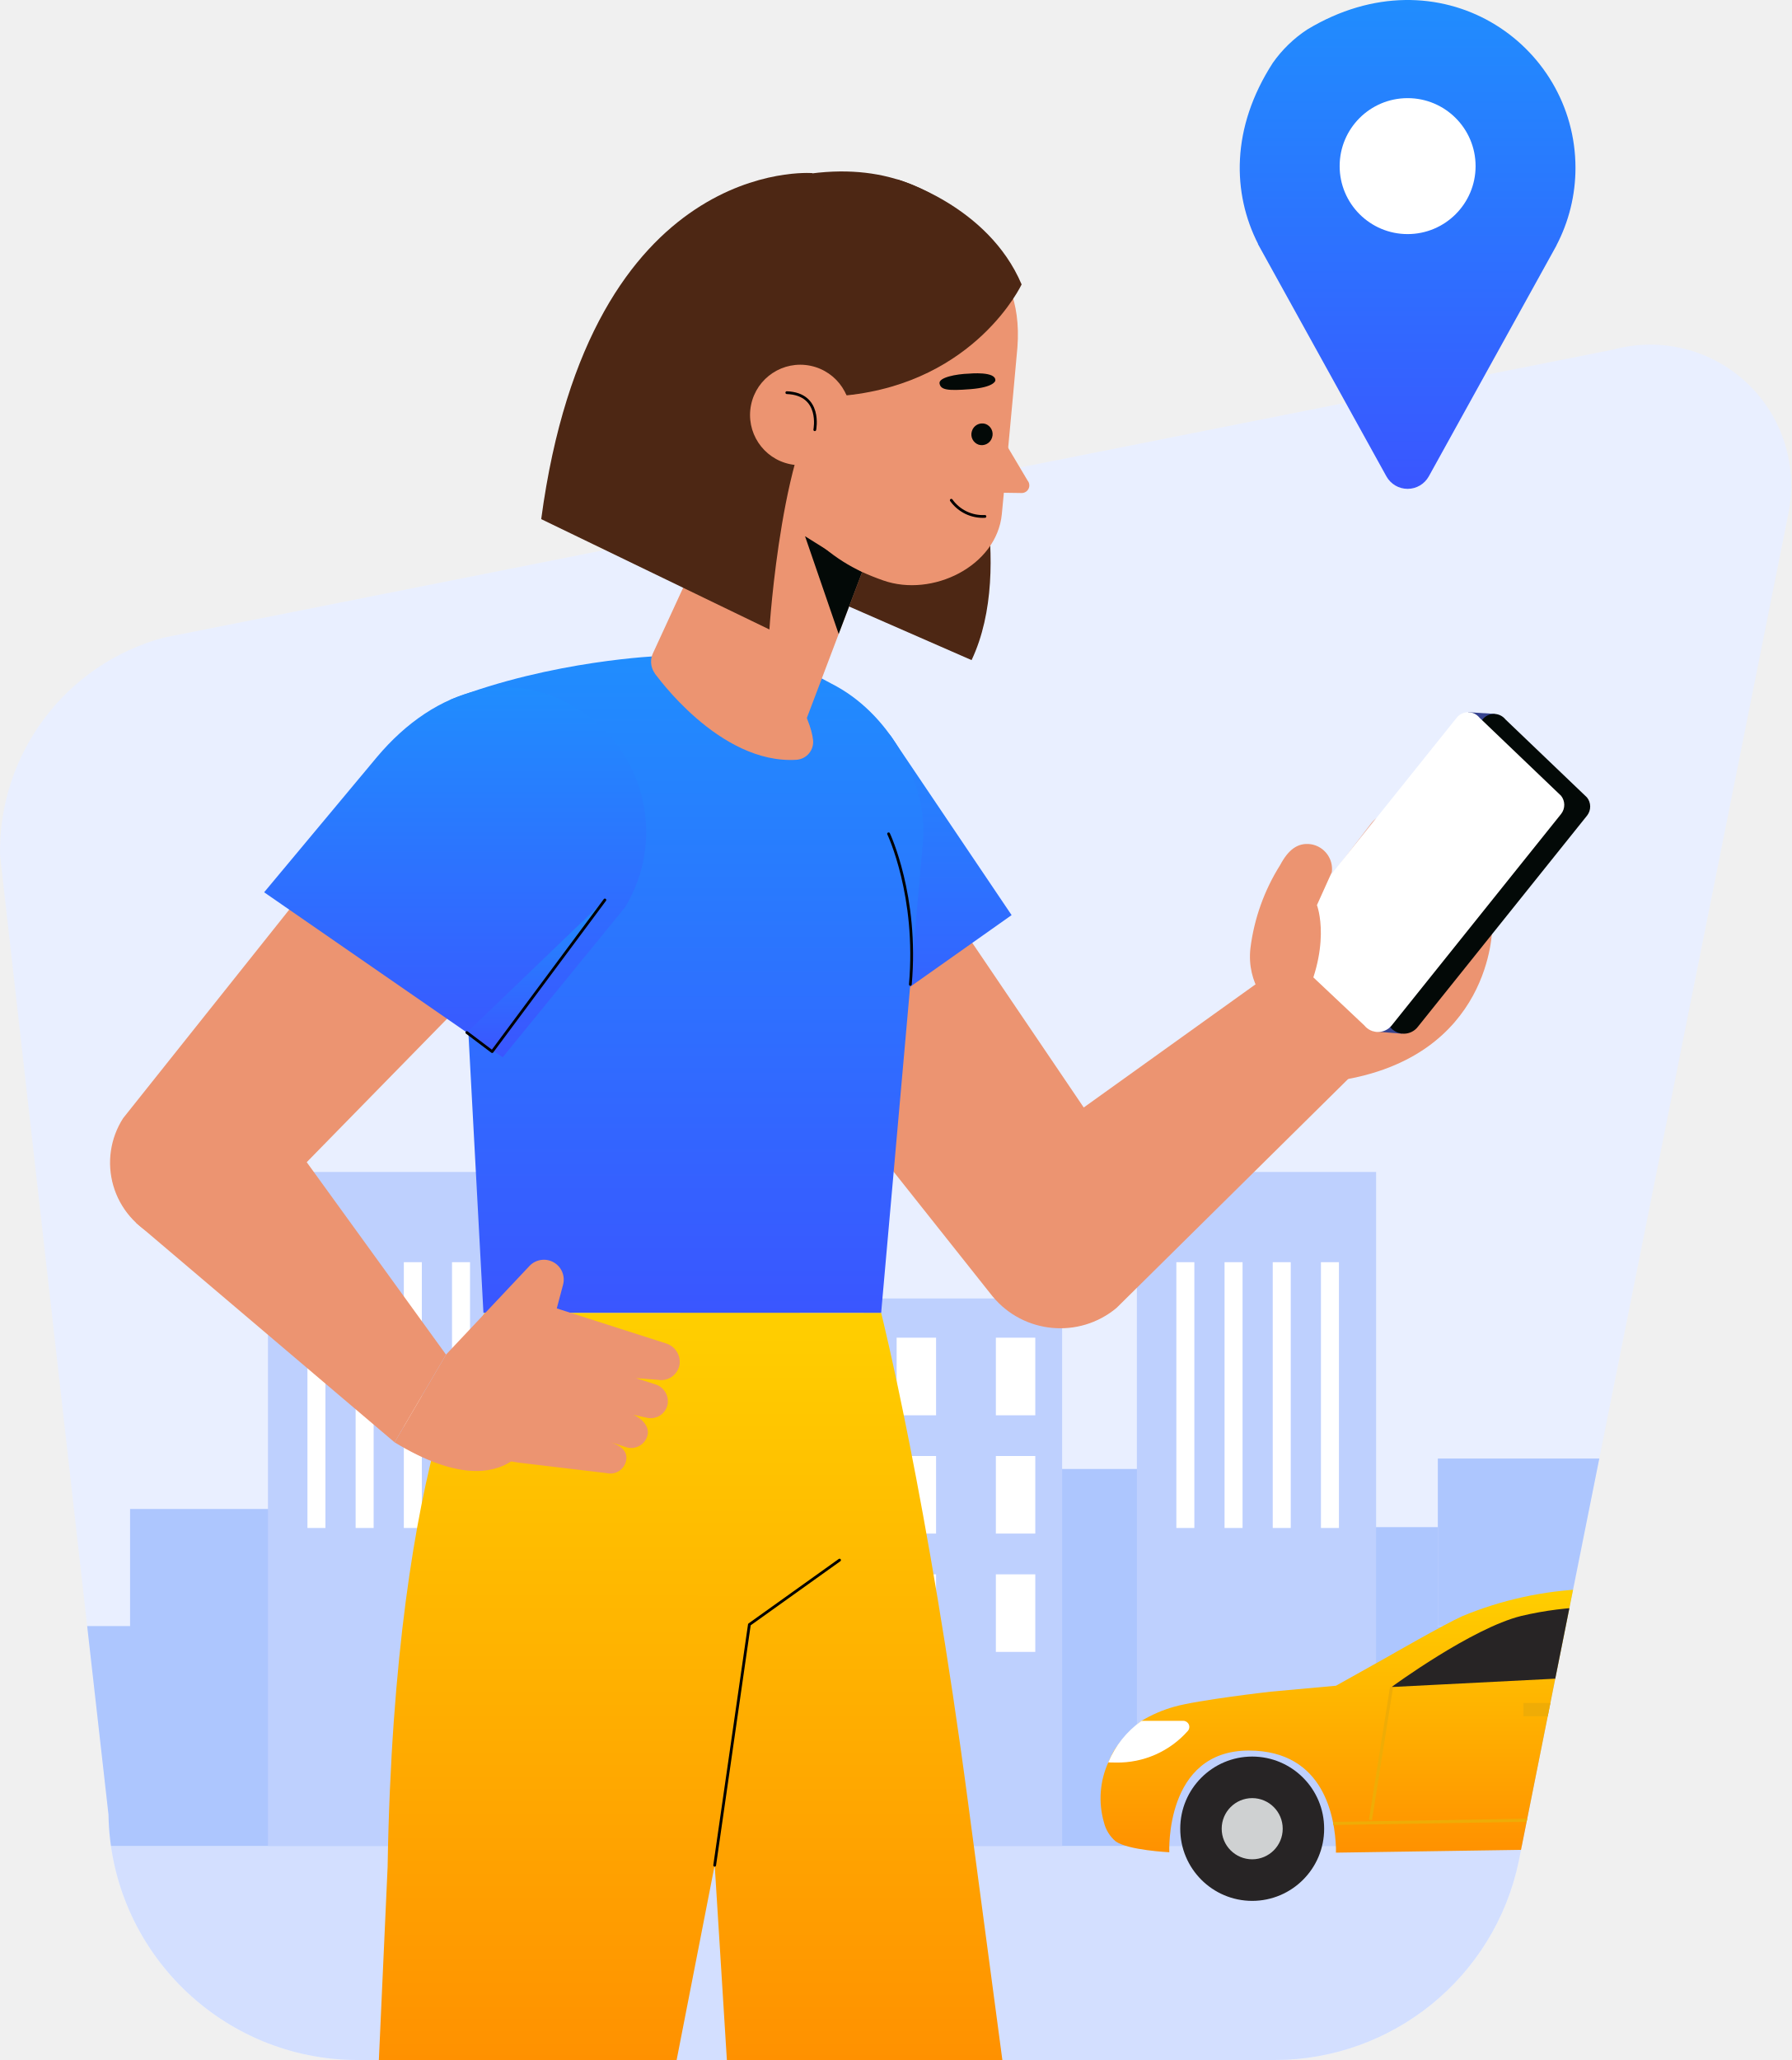
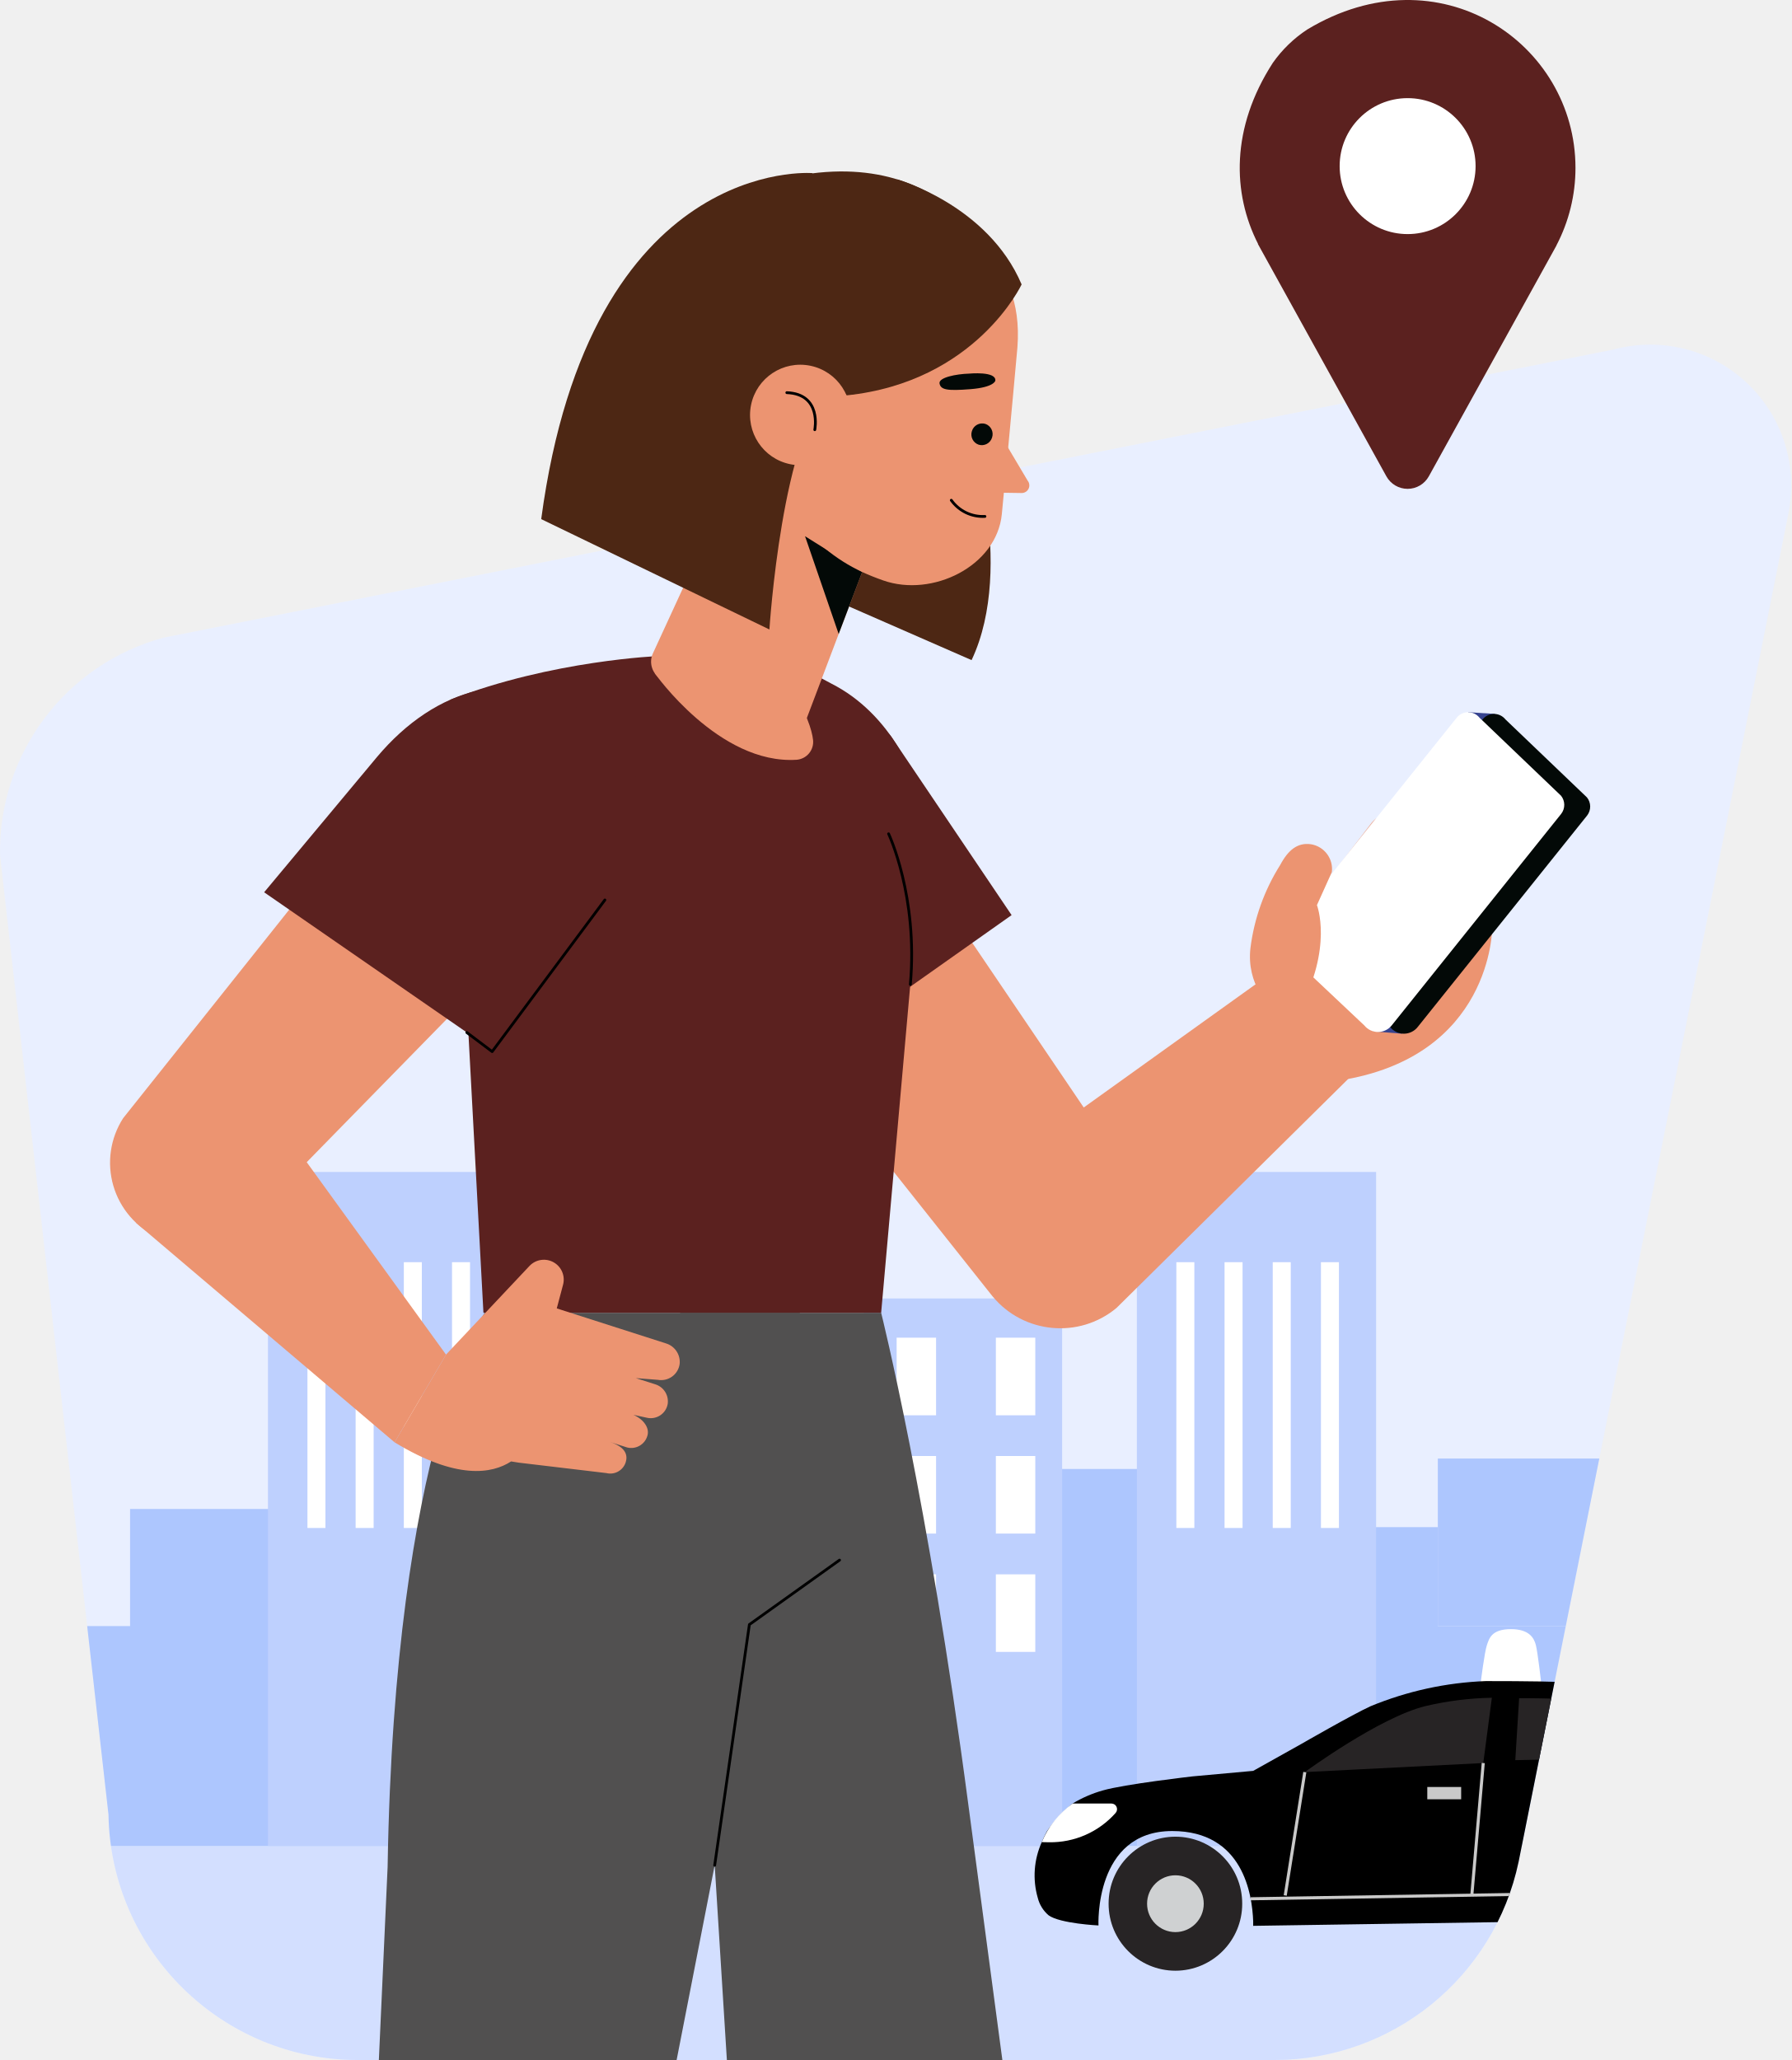
<svg xmlns="http://www.w3.org/2000/svg" id="_3_Onboarding_image" data-name="3_Onboarding  image" width="292.075" height="335.846" viewBox="0 0 292.075 335.846">
  <defs>
    <clipPath id="clip-path">
      <path id="Trazado_16950" data-name="Trazado 16950" d="M-762.425-149.949-744.743,6.479A40.7,40.7,0,0,0-704.049,46.5h149.4a40.7,40.7,0,0,0,39.833-32.342l43.956-219.635a22.967,22.967,0,0,0-28.476-26.885l-236.428,46.975A36.09,36.09,0,0,0-762.425-149.949Z" transform="translate(762.43 233.182)" fill="none" />
    </clipPath>
-     <linearGradient id="linear-gradient" x1="0.5" x2="0.5" y2="1" gradientUnits="objectBoundingBox">
-       <stop offset="0" stop-color="#ffcf00" />
-       <stop offset="1" stop-color="#ff9100" />
-     </linearGradient>
-     <linearGradient id="linear-gradient-4" x1="0.5" x2="0.5" y2="1" gradientUnits="objectBoundingBox">
-       <stop offset="0" stop-color="#208dfe" />
-       <stop offset="1" stop-color="#3a56ff" />
-     </linearGradient>
  </defs>
  <g id="Grupo_3611" data-name="Grupo 3611" transform="translate(0 56.166)">
    <path id="Trazado_16939" data-name="Trazado 16939" d="M-762.425-149.949-744.743,6.479A40.7,40.7,0,0,0-704.049,46.5h149.4a40.7,40.7,0,0,0,39.833-32.342l43.956-219.635a22.967,22.967,0,0,0-28.476-26.885l-236.428,46.975A36.09,36.09,0,0,0-762.425-149.949Z" transform="translate(762.43 233.182)" fill="#e9efff" />
    <g id="Grupo_3610" data-name="Grupo 3610">
      <g id="Grupo_3609" data-name="Grupo 3609" clip-path="url(#clip-path)">
        <g id="Grupo_3605" data-name="Grupo 3605" transform="translate(-28.173 134.899)">
          <rect id="Rectángulo_3375" data-name="Rectángulo 3375" width="311.253" height="39.19" transform="translate(311.253 149.074) rotate(180)" fill="#d3dfff" />
          <g id="Grupo_3589" data-name="Grupo 3589" transform="translate(8.679 41.949)">
            <rect id="Rectángulo_3376" data-name="Rectángulo 3376" width="21.23" height="27.318" transform="translate(253.932 43.28) rotate(180)" fill="#adc6fe" />
            <rect id="Rectángulo_3377" data-name="Rectángulo 3377" width="21.23" height="38.819" transform="translate(123.424 38.819) rotate(180)" fill="#adc6fe" />
            <rect id="Rectángulo_3378" data-name="Rectángulo 3378" width="22.642" height="25.826" transform="translate(63.345 38.819) rotate(180)" fill="#adc6fe" />
            <rect id="Rectángulo_3379" data-name="Rectángulo 3379" width="21.23" height="27.318" transform="translate(205.859 33.792) rotate(180)" fill="#adc6fe" />
            <rect id="Rectángulo_3380" data-name="Rectángulo 3380" width="21.23" height="27.319" transform="translate(165.691 48.577) rotate(180)" fill="#adc6fe" />
            <rect id="Rectángulo_3381" data-name="Rectángulo 3381" width="302.574" height="35.846" transform="translate(302.574 67.936) rotate(180)" fill="#adc6fe" />
            <rect id="Rectángulo_3382" data-name="Rectángulo 3382" width="48.817" height="27.318" transform="translate(302.749 32.089) rotate(180)" fill="#adc6fe" />
          </g>
          <g id="Grupo_3594" data-name="Grupo 3594" transform="translate(169.019 20.63)">
            <rect id="Rectángulo_3383" data-name="Rectángulo 3383" width="32.337" height="89.255" transform="translate(32.337 89.255) rotate(180)" fill="#bed0fe" />
            <g id="Grupo_3593" data-name="Grupo 3593" transform="translate(5.352 6.393)">
              <g id="Grupo_3590" data-name="Grupo 3590" transform="translate(0 0)">
                <rect id="Rectángulo_3384" data-name="Rectángulo 3384" width="6.429" height="12.651" transform="translate(22.606 12.651) rotate(180)" fill="#fff" />
                <rect id="Rectángulo_3385" data-name="Rectángulo 3385" width="6.429" height="12.651" transform="translate(6.429 12.651) rotate(180)" fill="#fff" />
              </g>
              <g id="Grupo_3591" data-name="Grupo 3591" transform="translate(0 19.287)">
                <rect id="Rectángulo_3386" data-name="Rectángulo 3386" width="6.429" height="12.651" transform="translate(22.606 12.651) rotate(180)" fill="#fff" />
                <rect id="Rectángulo_3387" data-name="Rectángulo 3387" width="6.429" height="12.651" transform="translate(6.429 12.651) rotate(180)" fill="#fff" />
              </g>
              <g id="Grupo_3592" data-name="Grupo 3592" transform="translate(0 38.575)">
                <rect id="Rectángulo_3388" data-name="Rectángulo 3388" width="6.429" height="12.651" transform="translate(22.606 12.651) rotate(180)" fill="#fff" />
                <rect id="Rectángulo_3389" data-name="Rectángulo 3389" width="6.429" height="12.651" transform="translate(6.429 12.651) rotate(180)" fill="#fff" />
              </g>
            </g>
          </g>
          <g id="Grupo_3598" data-name="Grupo 3598" transform="translate(123.797 31.18)">
            <rect id="Rectángulo_3390" data-name="Rectángulo 3390" width="32.337" height="78.704" transform="translate(32.337 78.704) rotate(180)" fill="#edd8c0" />
            <g id="Grupo_3597" data-name="Grupo 3597" transform="translate(5.352 15.129)">
              <g id="Grupo_3595" data-name="Grupo 3595" transform="translate(0 0)">
                <rect id="Rectángulo_3391" data-name="Rectángulo 3391" width="6.429" height="12.651" transform="translate(22.606 12.651) rotate(180)" fill="#e0cab1" />
                <rect id="Rectángulo_3392" data-name="Rectángulo 3392" width="6.429" height="12.651" transform="translate(6.429 12.651) rotate(180)" fill="#e0cab1" />
              </g>
              <g id="Grupo_3596" data-name="Grupo 3596" transform="translate(0 19.287)">
                <rect id="Rectángulo_3393" data-name="Rectángulo 3393" width="6.429" height="12.651" transform="translate(22.606 12.651) rotate(180)" fill="#e0cab1" />
                <rect id="Rectángulo_3394" data-name="Rectángulo 3394" width="6.429" height="12.651" transform="translate(6.429 12.651) rotate(180)" fill="#e0cab1" />
              </g>
            </g>
          </g>
          <g id="Grupo_3601" data-name="Grupo 3601" transform="translate(213.54 0)">
            <g id="Grupo_3599" data-name="Grupo 3599" transform="translate(0)">
              <rect id="Rectángulo_3395" data-name="Rectángulo 3395" width="39.008" height="109.884" transform="translate(39.008 109.884) rotate(180)" fill="#bed0fe" />
            </g>
            <g id="Grupo_3600" data-name="Grupo 3600" transform="translate(6.437 14.717)">
              <rect id="Rectángulo_3396" data-name="Rectángulo 3396" width="2.935" height="43.322" transform="translate(26.51 43.322) rotate(180)" fill="#fff" />
              <rect id="Rectángulo_3397" data-name="Rectángulo 3397" width="2.935" height="43.322" transform="translate(18.652 43.322) rotate(180)" fill="#fff" />
              <rect id="Rectángulo_3398" data-name="Rectángulo 3398" width="2.935" height="43.322" transform="translate(10.794 43.322) rotate(180)" fill="#fff" />
              <rect id="Rectángulo_3399" data-name="Rectángulo 3399" width="2.935" height="43.322" transform="translate(2.935 43.322) rotate(180)" fill="#fff" />
            </g>
          </g>
          <g id="Grupo_3604" data-name="Grupo 3604" transform="translate(71.865 0)">
            <g id="Grupo_3602" data-name="Grupo 3602" transform="translate(0)">
              <rect id="Rectángulo_3400" data-name="Rectángulo 3400" width="39.008" height="109.884" transform="translate(39.008 109.884) rotate(180)" fill="#bed0fe" />
            </g>
            <g id="Grupo_3603" data-name="Grupo 3603" transform="translate(6.436 14.717)">
              <rect id="Rectángulo_3401" data-name="Rectángulo 3401" width="2.936" height="43.322" transform="translate(26.51 43.322) rotate(180)" fill="#fff" />
              <rect id="Rectángulo_3402" data-name="Rectángulo 3402" width="2.936" height="43.322" transform="translate(18.652 43.322) rotate(180)" fill="#fff" />
              <rect id="Rectángulo_3403" data-name="Rectángulo 3403" width="2.936" height="43.322" transform="translate(10.794 43.322) rotate(180)" fill="#fff" />
              <rect id="Rectángulo_3404" data-name="Rectángulo 3404" width="2.936" height="43.322" transform="translate(2.936 43.322) rotate(180)" fill="#fff" />
            </g>
          </g>
        </g>
-         <g id="Grupo_3608" data-name="Grupo 3608" transform="translate(179.433 193.77)">
-           <path id="Trazado_16940" data-name="Trazado 16940" d="M-617.778-123h-10.634s.677-5.445,1.089-6.618c.4-1.133.775-2.816,4.228-2.816,3.145,0,4.047,1.489,4.378,2.816S-617.778-123-617.778-123Z" transform="translate(706.749 132.438)" fill="#fff" />
-           <path id="Trazado_16941" data-name="Trazado 16941" d="M-596.384-113.73h11.295l-1.5-5.813h-9.8Z" transform="translate(736.323 144.345)" fill="#ed5933" />
-           <path id="Trazado_16942" data-name="Trazado 16942" d="M-668.574-89.646a14.185,14.185,0,0,1,.706-9.779,18.333,18.333,0,0,1,.931-1.937,22.951,22.951,0,0,1,4.491-4.843,21.869,21.869,0,0,1,5.286-2.287c3.831-1.108,15.764-2.468,15.764-2.468l10.656-.969,8.453-4.732s9.005-5.184,12.154-6.616a58.779,58.779,0,0,1,20.2-4.416c14.408,0,22.071.26,29.2,1.9,4,.921,15.564,5.235,15.564,5.235l13.058,4.58s8.794-.665,11.09.879c.843.565,1.789,3.612,1.789,3.612l-7.42.15,1.429,4.43,7.065.263,1.169,2.077a12.493,12.493,0,0,1,1.4,8.494c-.519,2.687-1.421,5.7-2.927,6.778-2.039,1.458-15.922,2.291-15.922,2.291s.994-14.533-12.954-14.885c-6.993-.175-11.977,4.891-12.814,9.777-.269,1.568-.529,6.34-.529,6.34l-69.995,1.058h-.017v-.806c-.171-4.68-1.762-15.839-14.22-15.839-13.739,0-12.95,16.58-12.95,16.58s-6.755-.325-8.761-1.785A5.881,5.881,0,0,1-668.574-89.646Z" transform="translate(669.14 136.82)" fill="url(#linear-gradient)" />
-           <path id="Trazado_16943" data-name="Trazado 16943" d="M-625.248-115.256l.671-10.879s11.144-.077,15.793.885a39.865,39.865,0,0,1,8.988,4.031,49.277,49.277,0,0,1,7.224,5.291Z" transform="translate(709.67 138.257)" fill="#272425" />
-           <path id="Trazado_16944" data-name="Trazado 16944" d="M-613.133-114.715l1.51-11.46a55.3,55.3,0,0,0-11.673,1.464c-8.094,1.987-21.169,11.592-21.169,11.592Z" transform="translate(691.925 138.221)" fill="#272425" />
-           <line id="Línea_186" data-name="Línea 186" x1="1.994" y2="23.062" transform="translate(76.799 23.506)" fill="none" stroke="#efac06" stroke-miterlimit="10" stroke-width="0.5" />
-           <line id="Línea_187" data-name="Línea 187" x1="70.809" y2="1.158" transform="translate(37.952 46.182)" fill="none" stroke="#efac06" stroke-miterlimit="10" stroke-width="0.5" />
-           <line id="Línea_188" data-name="Línea 188" x1="3.439" y2="21.658" transform="translate(44.022 25.102)" fill="none" stroke="#efac06" stroke-miterlimit="10" stroke-width="0.5" />
-           <line id="Línea_189" data-name="Línea 189" x1="0.747" y2="13.316" transform="translate(116.352 22.331)" fill="none" stroke="#efac06" stroke-miterlimit="10" stroke-width="0.5" />
-           <rect id="Rectángulo_3405" data-name="Rectángulo 3405" width="5.949" height="2.163" transform="translate(112.989 29.872) rotate(180)" fill="#efac06" />
-           <rect id="Rectángulo_3406" data-name="Rectángulo 3406" width="5.949" height="2.163" transform="translate(74.916 29.872) rotate(180)" fill="#efac06" />
-           <path id="Trazado_16945" data-name="Trazado 16945" d="M-663.057-116.521h6.8a.994.994,0,0,1,.744,1.652h0a15.273,15.273,0,0,1-11.708,5.149l-1.264-.021A15.757,15.757,0,0,1-663.057-116.521Z" transform="translate(669.751 147.136)" fill="#fff" />
-           <g id="Grupo_3606" data-name="Grupo 3606" transform="translate(109.757 36.439)">
-             <path id="Trazado_16946" data-name="Trazado 16946" d="M-612.076-101.728a11.751,11.751,0,0,0,11.733,11.765,11.75,11.75,0,0,0,11.731-11.765,11.748,11.748,0,0,0-11.731-11.765A11.748,11.748,0,0,0-612.076-101.728Z" transform="translate(612.076 113.493)" fill="#272425" />
-             <path id="Trazado_16947" data-name="Trazado 16947" d="M-608.562-104.981a4.98,4.98,0,0,0,4.974,4.987,4.981,4.981,0,0,0,4.974-4.987,4.981,4.981,0,0,0-4.974-4.989A4.98,4.98,0,0,0-608.562-104.981Z" transform="translate(615.321 116.746)" fill="#cfd1d2" />
+         <g id="Grupo_4049" data-name="Grupo 4049" transform="translate(168.681 209.437)">
+           <path id="Trazado_17213" data-name="Trazado 17213" d="M-89.231-234.023H-99.1s.627-5.056,1.011-6.146c.366-1.052.718-2.615,3.926-2.615,2.918,0,3.756,1.382,4.065,2.615S-89.231-234.023-89.231-234.023Z" transform="translate(171.844 242.783)" fill="#fff" />
+           <path id="Trazado_17214" data-name="Trazado 17214" d="M-131.476-224.49h10.488l-1.39-5.4h-9.1Z" transform="translate(261.415 252.919)" fill="#ed5933" />
+           <path id="Trazado_17215" data-name="Trazado 17215" d="M-132.274-202.71a13.183,13.183,0,0,1,.654-9.08,16.769,16.769,0,0,1,.864-1.8,21.317,21.317,0,0,1,4.172-4.5,20.194,20.194,0,0,1,4.906-2.124c3.559-1.031,14.638-2.293,14.638-2.293l9.894-.9,7.851-4.392s8.36-4.815,11.284-6.146a54.621,54.621,0,0,1,18.76-4.1c13.379,0,20.5.243,27.115,1.763,3.715.855,14.452,4.861,14.452,4.861l12.125,4.252s8.165-.616,10.3.816c.782.527,1.661,3.354,1.661,3.354l-6.892.139,1.327,4.113,6.562.246,1.084,1.929a11.608,11.608,0,0,1,1.3,7.887c-.484,2.493-1.32,5.29-2.72,6.292-1.891,1.354-14.783,2.127-14.783,2.127s.922-13.495-12.03-13.82c-6.494-.164-11.121,4.54-11.9,9.076-.248,1.457-.491,5.888-.491,5.888l-64.993.98h0l-.016,0v-.75c-.159-4.343-1.634-14.706-13.2-14.706-12.757,0-12.023,15.393-12.023,15.393s-6.274-.3-8.137-1.656A5.471,5.471,0,0,1-132.274-202.71Z" transform="translate(132.8 246.512)" />
+           <path id="Trazado_17216" data-name="Trazado 17216" d="M-113.728-226.376l.623-10.1s10.35-.071,14.665.822a36.95,36.95,0,0,1,8.346,3.743A45.689,45.689,0,0,1-83.386-227Z" transform="translate(192.117 247.736)" fill="#272425" />
+           <path id="Trazado_17217" data-name="Trazado 17217" d="M-65.5-225.877l1.4-10.643a51.3,51.3,0,0,0-10.841,1.361C-82.459-233.316-94.6-224.4-94.6-224.4Z" transform="translate(138.667 247.706)" fill="#272425" />
+           <line id="Línea_204" data-name="Línea 204" x1="1.851" y2="21.415" transform="translate(71.311 21.827)" fill="none" stroke="#c9c9c9" stroke-miterlimit="10" stroke-width="0.5" />
+           <line id="Línea_205" data-name="Línea 205" x1="65.75" y2="1.075" transform="translate(35.24 42.883)" fill="none" stroke="#c9c9c9" stroke-miterlimit="10" stroke-width="0.5" />
+           <line id="Línea_206" data-name="Línea 206" x1="3.194" y2="20.111" transform="translate(40.875 23.309)" fill="none" stroke="#c9c9c9" stroke-miterlimit="10" stroke-width="0.5" />
+           <line id="Línea_207" data-name="Línea 207" x1="0.694" y2="12.365" transform="translate(108.038 20.736)" fill="none" stroke="#c9c9c9" stroke-miterlimit="10" stroke-width="0.5" />
+           <rect id="Rectángulo_3503" data-name="Rectángulo 3503" width="5.524" height="2.008" transform="translate(99.391 25.73)" fill="#9b9b9b" stroke="rgba(0,0,0,0)" stroke-width="1" />
+           <rect id="Rectángulo_3504" data-name="Rectángulo 3504" width="5.524" height="2.008" transform="translate(64.038 25.73)" fill="#c9c9c9" />
+           <path id="Trazado_17218" data-name="Trazado 17218" d="M-55.346-226.865h6.317a.922.922,0,0,1,.691,1.532h0a14.181,14.181,0,0,1-10.871,4.783l-1.173-.021A14.617,14.617,0,0,1-55.346-226.865Z" transform="translate(61.562 255.294)" fill="#fff" />
+           <g id="Grupo_3755" data-name="Grupo 3755" transform="translate(101.915 33.835)">
+             <path id="Trazado_17219" data-name="Trazado 17219" d="M-122.11-212.911a10.91,10.91,0,0,0,10.893,10.925,10.91,10.91,0,0,0,10.893-10.925,10.908,10.908,0,0,0-10.893-10.927A10.908,10.908,0,0,0-122.11-212.911Z" transform="translate(122.11 223.838)" fill="#272425" />
+             <path id="Trazado_17220" data-name="Trazado 17220" d="M-118.6-215.683a4.627,4.627,0,0,0,4.619,4.633,4.627,4.627,0,0,0,4.619-4.633,4.625,4.625,0,0,0-4.619-4.631A4.625,4.625,0,0,0-118.6-215.683Z" transform="translate(124.871 226.608)" fill="#cfd1d2" />
          </g>
-           <g id="Grupo_3607" data-name="Grupo 3607" transform="translate(13.008 36.439)">
-             <path id="Trazado_16948" data-name="Trazado 16948" d="M-662.377-101.728a11.749,11.749,0,0,0,11.731,11.765,11.749,11.749,0,0,0,11.731-11.765,11.747,11.747,0,0,0-11.731-11.765A11.747,11.747,0,0,0-662.377-101.728Z" transform="translate(662.377 113.493)" fill="#272425" />
-             <path id="Trazado_16949" data-name="Trazado 16949" d="M-658.864-104.981a4.981,4.981,0,0,0,4.974,4.987,4.981,4.981,0,0,0,4.974-4.987,4.981,4.981,0,0,0-4.974-4.989A4.981,4.981,0,0,0-658.864-104.981Z" transform="translate(665.621 116.746)" fill="#cfd1d2" />
+           <g id="Grupo_3756" data-name="Grupo 3756" transform="translate(12.077 33.835)">
+             <path id="Trazado_17221" data-name="Trazado 17221" d="M-71.808-212.911a10.911,10.911,0,0,0,10.893,10.925,10.91,10.91,0,0,0,10.893-10.925,10.908,10.908,0,0,0-10.893-10.927A10.909,10.909,0,0,0-71.808-212.911Z" transform="translate(71.808 223.838)" fill="#272425" />
+             <path id="Trazado_17222" data-name="Trazado 17222" d="M-68.295-215.683a4.627,4.627,0,0,0,4.619,4.633,4.627,4.627,0,0,0,4.619-4.633,4.625,4.625,0,0,0-4.619-4.631A4.625,4.625,0,0,0-68.295-215.683Z" transform="translate(74.569 226.608)" fill="#cfd1d2" />
          </g>
        </g>
      </g>
    </g>
  </g>
  <g id="Grupo_3631" data-name="Grupo 3631" transform="translate(17.941)">
    <g id="Grupo_3629" data-name="Grupo 3629" transform="translate(0 27.953)">
      <g id="Grupo_3613" data-name="Grupo 3613" transform="translate(43.832 186.075)">
        <g id="Grupo_3612" data-name="Grupo 3612">
-           <path id="Trazado_16951" data-name="Trazado 16951" d="M-713.043-151.107s-14.706,21.121-15.843,90.367l-1.427,31.451h48.552L-670.5-86.91l8.834-64.2Z" transform="translate(730.313 151.107)" fill="url(#linear-gradient)" />
-           <path id="Trazado_16952" data-name="Trazado 16952" d="M-672-151.107s7.661,30.542,14.191,80.01l5.572,41.809h-44.919l-7.615-121.818Z" transform="translate(753.9 151.107)" fill="url(#linear-gradient)" />
+           <path id="Trazado_16951" data-name="Trazado 16951" d="M-713.043-151.107s-14.706,21.121-15.843,90.367l-1.427,31.451h48.552L-670.5-86.91l8.834-64.2Z" transform="translate(730.313 151.107)" fill="#515050" />
+           <path id="Trazado_16952" data-name="Trazado 16952" d="M-672-151.107s7.661,30.542,14.191,80.01l5.572,41.809h-44.919l-7.615-121.818Z" transform="translate(753.9 151.107)" fill="#515050" />
        </g>
-         <path id="Trazado_16953" data-name="Trazado 16953" d="M-701.845-80.392l5.659-39.247,14.7-10.506" transform="translate(756.601 170.463)" fill="none" stroke="#000" stroke-linecap="round" stroke-linejoin="round" stroke-width="0.452" />
+         <path id="Trazado_16953" data-name="Trazado 16953" d="M-701.845-80.392l5.659-39.247,14.7-10.506" transform="translate(756.601 170.463)" fill="#515050" stroke="#000" stroke-linecap="round" stroke-linejoin="round" stroke-width="0.452" />
      </g>
      <g id="Grupo_3624" data-name="Grupo 3624" transform="translate(0 78.995)">
        <g id="Grupo_3618" data-name="Grupo 3618" transform="translate(86.618 5.762)">
          <g id="Grupo_3617" data-name="Grupo 3617" transform="translate(8.851 3.4)">
            <path id="Trazado_16954" data-name="Trazado 16954" d="M-587.372-164.764a12.79,12.79,0,0,0-17.847-2.945l-34.954,25.054-31.249-46.152c-.24-.352-.517-.733-.787-1.071a17.527,17.527,0,0,0-24.625-2.829,17.528,17.528,0,0,0-2.831,24.627l43.78,55.15.719.906.148.181a14.325,14.325,0,0,0,20.173,1.885l40.4-39.928C-589.343-154.137-583.44-159.281-587.372-164.764Z" transform="translate(703.466 207.101)" fill="#ec9471" />
            <g id="Grupo_3616" data-name="Grupo 3616" transform="translate(90.394)">
              <g id="Grupo_3614" data-name="Grupo 3614" transform="translate(0.661 16.579)">
                <path id="Trazado_16955" data-name="Trazado 16955" d="M-644.44-187.825l27.151,7.921s0,21.044-25.045,24.848c-1.371.208-7.534-2.152-8.6-3.095l-4.168-11.881a5.064,5.064,0,0,1,.3-6.478Z" transform="translate(656.126 198.54)" fill="#ec9471" />
                <path id="Trazado_16956" data-name="Trazado 16956" d="M-651.218-179.18l9.6-12.61a3.928,3.928,0,0,1,5.483-.831h0a4.007,4.007,0,0,1,.579,5.393l-8.871,13.833Z" transform="translate(660.657 193.396)" fill="#ebb3a2" />
                <path id="Trazado_16957" data-name="Trazado 16957" d="M-645.182-174.676l11.54-11.388a3.738,3.738,0,0,1,5.322-.365h0a3.986,3.986,0,0,1-.185,5.309l-11.01,12.641Z" transform="translate(666.231 198.951)" fill="#ebb3a2" />
                <path id="Trazado_16958" data-name="Trazado 16958" d="M-647.492-179.054l10.9-10.771a3.829,3.829,0,0,1,5.484-.154h0a4.11,4.11,0,0,1-.058,5.48l-10.325,12.089Z" transform="translate(664.098 195.551)" fill="#ebb3a2" />
              </g>
              <g id="Grupo_3615" data-name="Grupo 3615" transform="translate(5.337)">
                <path id="Trazado_16959" data-name="Trazado 16959" d="M-630.529-202.015l4.322.28v28.377L-641.378-149.6l-4.612-.376,8.138-29.842Z" transform="translate(660.809 202.016)" fill="#36438f" />
                <path id="Trazado_16960" data-name="Trazado 16960" d="M-650.868-162.76l12.679,11.954a2.864,2.864,0,0,0,4.5-.04l27.608-34.458a2.381,2.381,0,0,0-.025-2.951l-13.3-12.725a2.382,2.382,0,0,0-3.739.033l-27.749,34.64A2.861,2.861,0,0,0-650.868-162.76Z" transform="translate(655.72 202.15)" fill="#030907" />
                <path id="Trazado_16961" data-name="Trazado 16961" d="M-653.063-162.9l12.681,11.952a2.862,2.862,0,0,0,4.495-.04l27.608-34.458a2.384,2.384,0,0,0-.027-2.95l-13.3-12.725a2.38,2.38,0,0,0-3.737.033l-27.749,34.64A2.864,2.864,0,0,0-653.063-162.9Z" transform="translate(653.694 202.016)" fill="#fff" />
              </g>
              <path id="Trazado_16962" data-name="Trazado 16962" d="M-651.851-163.379c-1.487-.731-5.2-4.6-4.541-10.467a33.171,33.171,0,0,1,4.851-13.568c1.323-2.485,2.858-3.689,5.014-3.387h0a4.091,4.091,0,0,1,3.414,4.535l-2.433,5.389s2.675,6.834-2.926,17.2Z" transform="translate(656.469 212.329)" fill="#ec9471" />
            </g>
          </g>
-           <path id="Trazado_16963" data-name="Trazado 16963" d="M-647.685-167.3l-19.667-29.168c-8.215-9.319-21.575-9.477-31.44-1.925h0a23.642,23.642,0,0,0-3.333,34.45l16.953,23.119Z" transform="translate(708.068 203.783)" fill="url(#linear-gradient-4)" />
+           <path id="Trazado_16963" data-name="Trazado 16963" d="M-647.685-167.3l-19.667-29.168c-8.215-9.319-21.575-9.477-31.44-1.925h0a23.642,23.642,0,0,0-3.333,34.45l16.953,23.119Z" transform="translate(708.068 203.783)" fill="#5b211f" />
        </g>
        <g id="Grupo_3619" data-name="Grupo 3619" transform="translate(55.511)">
-           <path id="Trazado_16964" data-name="Trazado 16964" d="M-690.143-206.779s-17.536.671-34.1,7.113l5.374,99.967h64.849l6.832-76.94c.733-8.967-4.991-20.105-14.045-25.154l-7.372-3.949Z" transform="translate(724.241 206.779)" fill="url(#linear-gradient-4)" />
+           <path id="Trazado_16964" data-name="Trazado 16964" d="M-690.143-206.779s-17.536.671-34.1,7.113l5.374,99.967h64.849l6.832-76.94c.733-8.967-4.991-20.105-14.045-25.154l-7.372-3.949Z" transform="translate(724.241 206.779)" fill="#5b211f" />
          <path id="Trazado_16965" data-name="Trazado 16965" d="M-687.1-191.707s4.824,10.152,3.547,24.55" transform="translate(758.534 220.696)" fill="none" stroke="#000" stroke-linecap="round" stroke-linejoin="round" stroke-width="0.452" />
        </g>
        <g id="Grupo_3623" data-name="Grupo 3623" transform="translate(0 5.12)">
          <g id="Grupo_3620" data-name="Grupo 3620" transform="translate(4.261 60.74)">
            <path id="Trazado_16966" data-name="Trazado 16966" d="M-735.143-172.538l34.78,48.038-8.388,14.3-42.134-35.772Z" transform="translate(750.886 172.538)" fill="#ec9471" />
            <path id="Trazado_16967" data-name="Trazado 16967" d="M-684.747-141.974l-17.788-5.7,1.027-3.868a3.232,3.232,0,0,0-1.5-3.626,3.234,3.234,0,0,0-3.982.579l-13.6,14.445-8.388,14.3c10.109,6.165,15.895,5.13,19,3.116.41.065.819.146,1.233.2l14.293,1.7a2.636,2.636,0,0,0,3.156-1.758c.306-.966.233-2.418-2.614-3.327l2.846.91a2.737,2.737,0,0,0,3.3-1.893c.4-1.256-.569-2.675-2.276-3.429l2.141.464a2.808,2.808,0,0,0,3.452-2.237,2.915,2.915,0,0,0-2.06-3.21l-3.143-1,3.585.277A3.049,3.049,0,0,0-682.5-138.6,3.16,3.16,0,0,0-684.747-141.974Z" transform="translate(771.114 188.178)" fill="#ec9471" />
          </g>
          <g id="Grupo_3622" data-name="Grupo 3622">
            <path id="Trazado_16968" data-name="Trazado 16968" d="M-675.376-176.427l-53.369,54.534a13.425,13.425,0,0,1-16.578,4.385h0a13.425,13.425,0,0,1-5.641-19.442l45.223-56.773a15.42,15.42,0,0,1,20.577-5.068h0C-677.211-194.278-670.067-183.874-675.376-176.427Z" transform="translate(753.102 207.181)" fill="#ec9471" />
            <g id="Grupo_3621" data-name="Grupo 3621" transform="translate(25.125)">
-               <path id="Trazado_16969" data-name="Trazado 16969" d="M-701.14-143.816l19.961-24.471a23.645,23.645,0,0,0-6.582-31.582h0c-11.213-7.913-24.26-4.33-33.877,7.1l-18.4,22.054Z" transform="translate(740.039 204.117)" fill="url(#linear-gradient-4)" />
-               <path id="Trazado_16970" data-name="Trazado 16970" d="M-722.856-164.489l4.129,3.11,18.381-24.719" transform="translate(755.906 220.755)" stroke="#000" stroke-linecap="round" stroke-linejoin="round" stroke-width="0.452" fill="url(#linear-gradient-4)" />
+               <path id="Trazado_16969" data-name="Trazado 16969" d="M-701.14-143.816l19.961-24.471a23.645,23.645,0,0,0-6.582-31.582h0c-11.213-7.913-24.26-4.33-33.877,7.1l-18.4,22.054Z" transform="translate(740.039 204.117)" fill="#5b211f" />
+               <path id="Trazado_16970" data-name="Trazado 16970" d="M-722.856-164.489l4.129,3.11,18.381-24.719" transform="translate(755.906 220.755)" fill="#5b211f" stroke="#000" stroke-linecap="round" stroke-linejoin="round" stroke-width="0.452" />
            </g>
          </g>
        </g>
      </g>
      <g id="Grupo_3628" data-name="Grupo 3628" transform="translate(70.304)">
        <path id="Trazado_16971" data-name="Trazado 16971" d="M-666.613-226.577s7.923,23.29.6,38.751l-29.276-12.808Z" transform="translate(736.184 267.493)" fill="#4d2714" />
        <path id="Trazado_16972" data-name="Trazado 16972" d="M-671.657-203.613l-12.262,32.361-21.646-11.829a3.251,3.251,0,0,1-1.373-4.2l18.924-41.078Z" transform="translate(725.15 265.846)" fill="#ec9471" />
        <path id="Trazado_16973" data-name="Trazado 16973" d="M-688.7-200.99l-5.484-15.941,9.316,5.827Z" transform="translate(737.201 276.4)" fill="#030907" />
        <path id="Trazado_16974" data-name="Trazado 16974" d="M-664.894-242.085s11.925,3.5,10.733,18.892c0,0-.987,11.142-2.539,27.168-.82,8.469-11.317,13.635-19.344,10.813-4.914-1.729-8.278-3.747-12.808-8.207l-6.247-7.447c-14.2-20.375,4.424-47.96,28.458-41.707Q-665.778-242.352-664.894-242.085Z" transform="translate(731.804 251.888)" fill="#ec9471" />
        <path id="Trazado_16975" data-name="Trazado 16975" d="M-676.71-225.629l4.547,7.653a1.242,1.242,0,0,1-.975,2.033l-5.6-.083Z" transform="translate(751.466 268.368)" fill="#ec9471" />
        <g id="Grupo_3626" data-name="Grupo 3626" transform="translate(64.939 32.905)">
          <g id="Grupo_3625" data-name="Grupo 3625">
            <path id="Trazado_16976" data-name="Trazado 16976" d="M-677.959-230.688s4.46-.431,4.276,1.15c0,0-.16,1.073-4.041,1.383s-4.847.087-5.053-.912S-680.031-230.627-677.959-230.688Z" transform="translate(682.787 230.742)" fill="#030907" />
            <path id="Trazado_16977" data-name="Trazado 16977" d="M-680-225.24a1.76,1.76,0,0,0,1.108,2.222,1.752,1.752,0,0,0,2.181-1.175,1.76,1.76,0,0,0-1.108-2.223A1.751,1.751,0,0,0-680-225.24Z" transform="translate(685.286 234.662)" fill="#030907" />
          </g>
          <path id="Trazado_16978" data-name="Trazado 16978" d="M-681.787-219.981a6.313,6.313,0,0,0,5.485,2.637" transform="translate(683.711 240.678)" fill="none" stroke="#000" stroke-linecap="round" stroke-linejoin="round" stroke-width="0.452" />
        </g>
        <path id="Trazado_16979" data-name="Trazado 16979" d="M-678.379-212.564s-2.708-38.06,27.57-19.044c0,0-8.988-23.083-38.728-14.214-6.228,1.858-14.235,9.58-16.1,15.806-3.025,10.071,1.629,19.544,8.809,36.816l12.277-11.194C-683.6-206.893-678.379-212.564-678.379-212.564Z" transform="translate(725.758 247.85)" fill="#4d2714" />
        <path id="Trazado_16980" data-name="Trazado 16980" d="M-672.364-247.7s-36.227-2.975-44.186,56.413l37.208,17.99s2.077-32.671,10.171-39.389l4.247-12.893Z" transform="translate(716.55 247.969)" fill="#4d2714" />
        <path id="Trazado_16981" data-name="Trazado 16981" d="M-655.238-230.052s-7.444,15.9-28.551,18.088l-14.331-20.124,22.581-15.089S-660.746-243.031-655.238-230.052Z" transform="translate(733.568 248.47)" fill="#4d2714" />
        <g id="Grupo_3627" data-name="Grupo 3627" transform="translate(34.049 31.508)">
          <path id="Trazado_16982" data-name="Trazado 16982" d="M-698.679-224.918a8.19,8.19,0,0,0,6.38,9.667,8.192,8.192,0,0,0,9.669-6.38,8.193,8.193,0,0,0-6.382-9.669A8.191,8.191,0,0,0-698.679-224.918Z" transform="translate(698.847 231.468)" fill="#ec9471" />
          <path id="Trazado_16983" data-name="Trazado 16983" d="M-691.17-223.059s1.191-5.818-4.56-6.041" transform="translate(701.726 233.655)" fill="none" stroke="#000" stroke-linecap="round" stroke-linejoin="round" stroke-width="0.452" />
        </g>
        <path id="Trazado_16984" data-name="Trazado 16984" d="M-706.925-205.318s10.471,14.935,23.144,14.106a2.921,2.921,0,0,0,2.672-3.187c-.185-1.737-1.108-4.462-3.653-8.719Z" transform="translate(725.438 287.124)" fill="#ec9471" />
      </g>
    </g>
    <g id="Grupo_3630" data-name="Grupo 3630" transform="translate(184.199)">
-       <path id="Trazado_16985" data-name="Trazado 16985" d="M-602.592-235.011c0-20.355-22.219-35.521-43.728-22.565a20.778,20.778,0,0,0-5.622,5.445c-6.859,10.621-6.615,21.256-2.4,29.524l-.029,0,.221.4c.1.188.206.375.31.562l20.417,36.92a3.953,3.953,0,0,0,6.918,0l20.459-36.991c.081-.146.162-.288.24-.437l.11-.2h-.013A27.238,27.238,0,0,0-602.592-235.011Z" transform="translate(657.334 262.383)" fill="url(#linear-gradient-4)" />
+       <path id="Trazado_16985" data-name="Trazado 16985" d="M-602.592-235.011c0-20.355-22.219-35.521-43.728-22.565a20.778,20.778,0,0,0-5.622,5.445c-6.859,10.621-6.615,21.256-2.4,29.524l-.029,0,.221.4c.1.188.206.375.31.562l20.417,36.92a3.953,3.953,0,0,0,6.918,0l20.459-36.991c.081-.146.162-.288.24-.437l.11-.2h-.013A27.238,27.238,0,0,0-602.592-235.011Z" transform="translate(657.334 262.383)" fill="#5b211f" />
      <path id="Trazado_16986" data-name="Trazado 16986" d="M-626.7-242.983A11.083,11.083,0,0,1-637.784-231.9a11.083,11.083,0,0,1-11.081-11.083,11.081,11.081,0,0,1,11.081-11.081A11.082,11.082,0,0,1-626.7-242.983Z" transform="translate(665.155 270.064)" fill="#fff" />
    </g>
  </g>
</svg>
